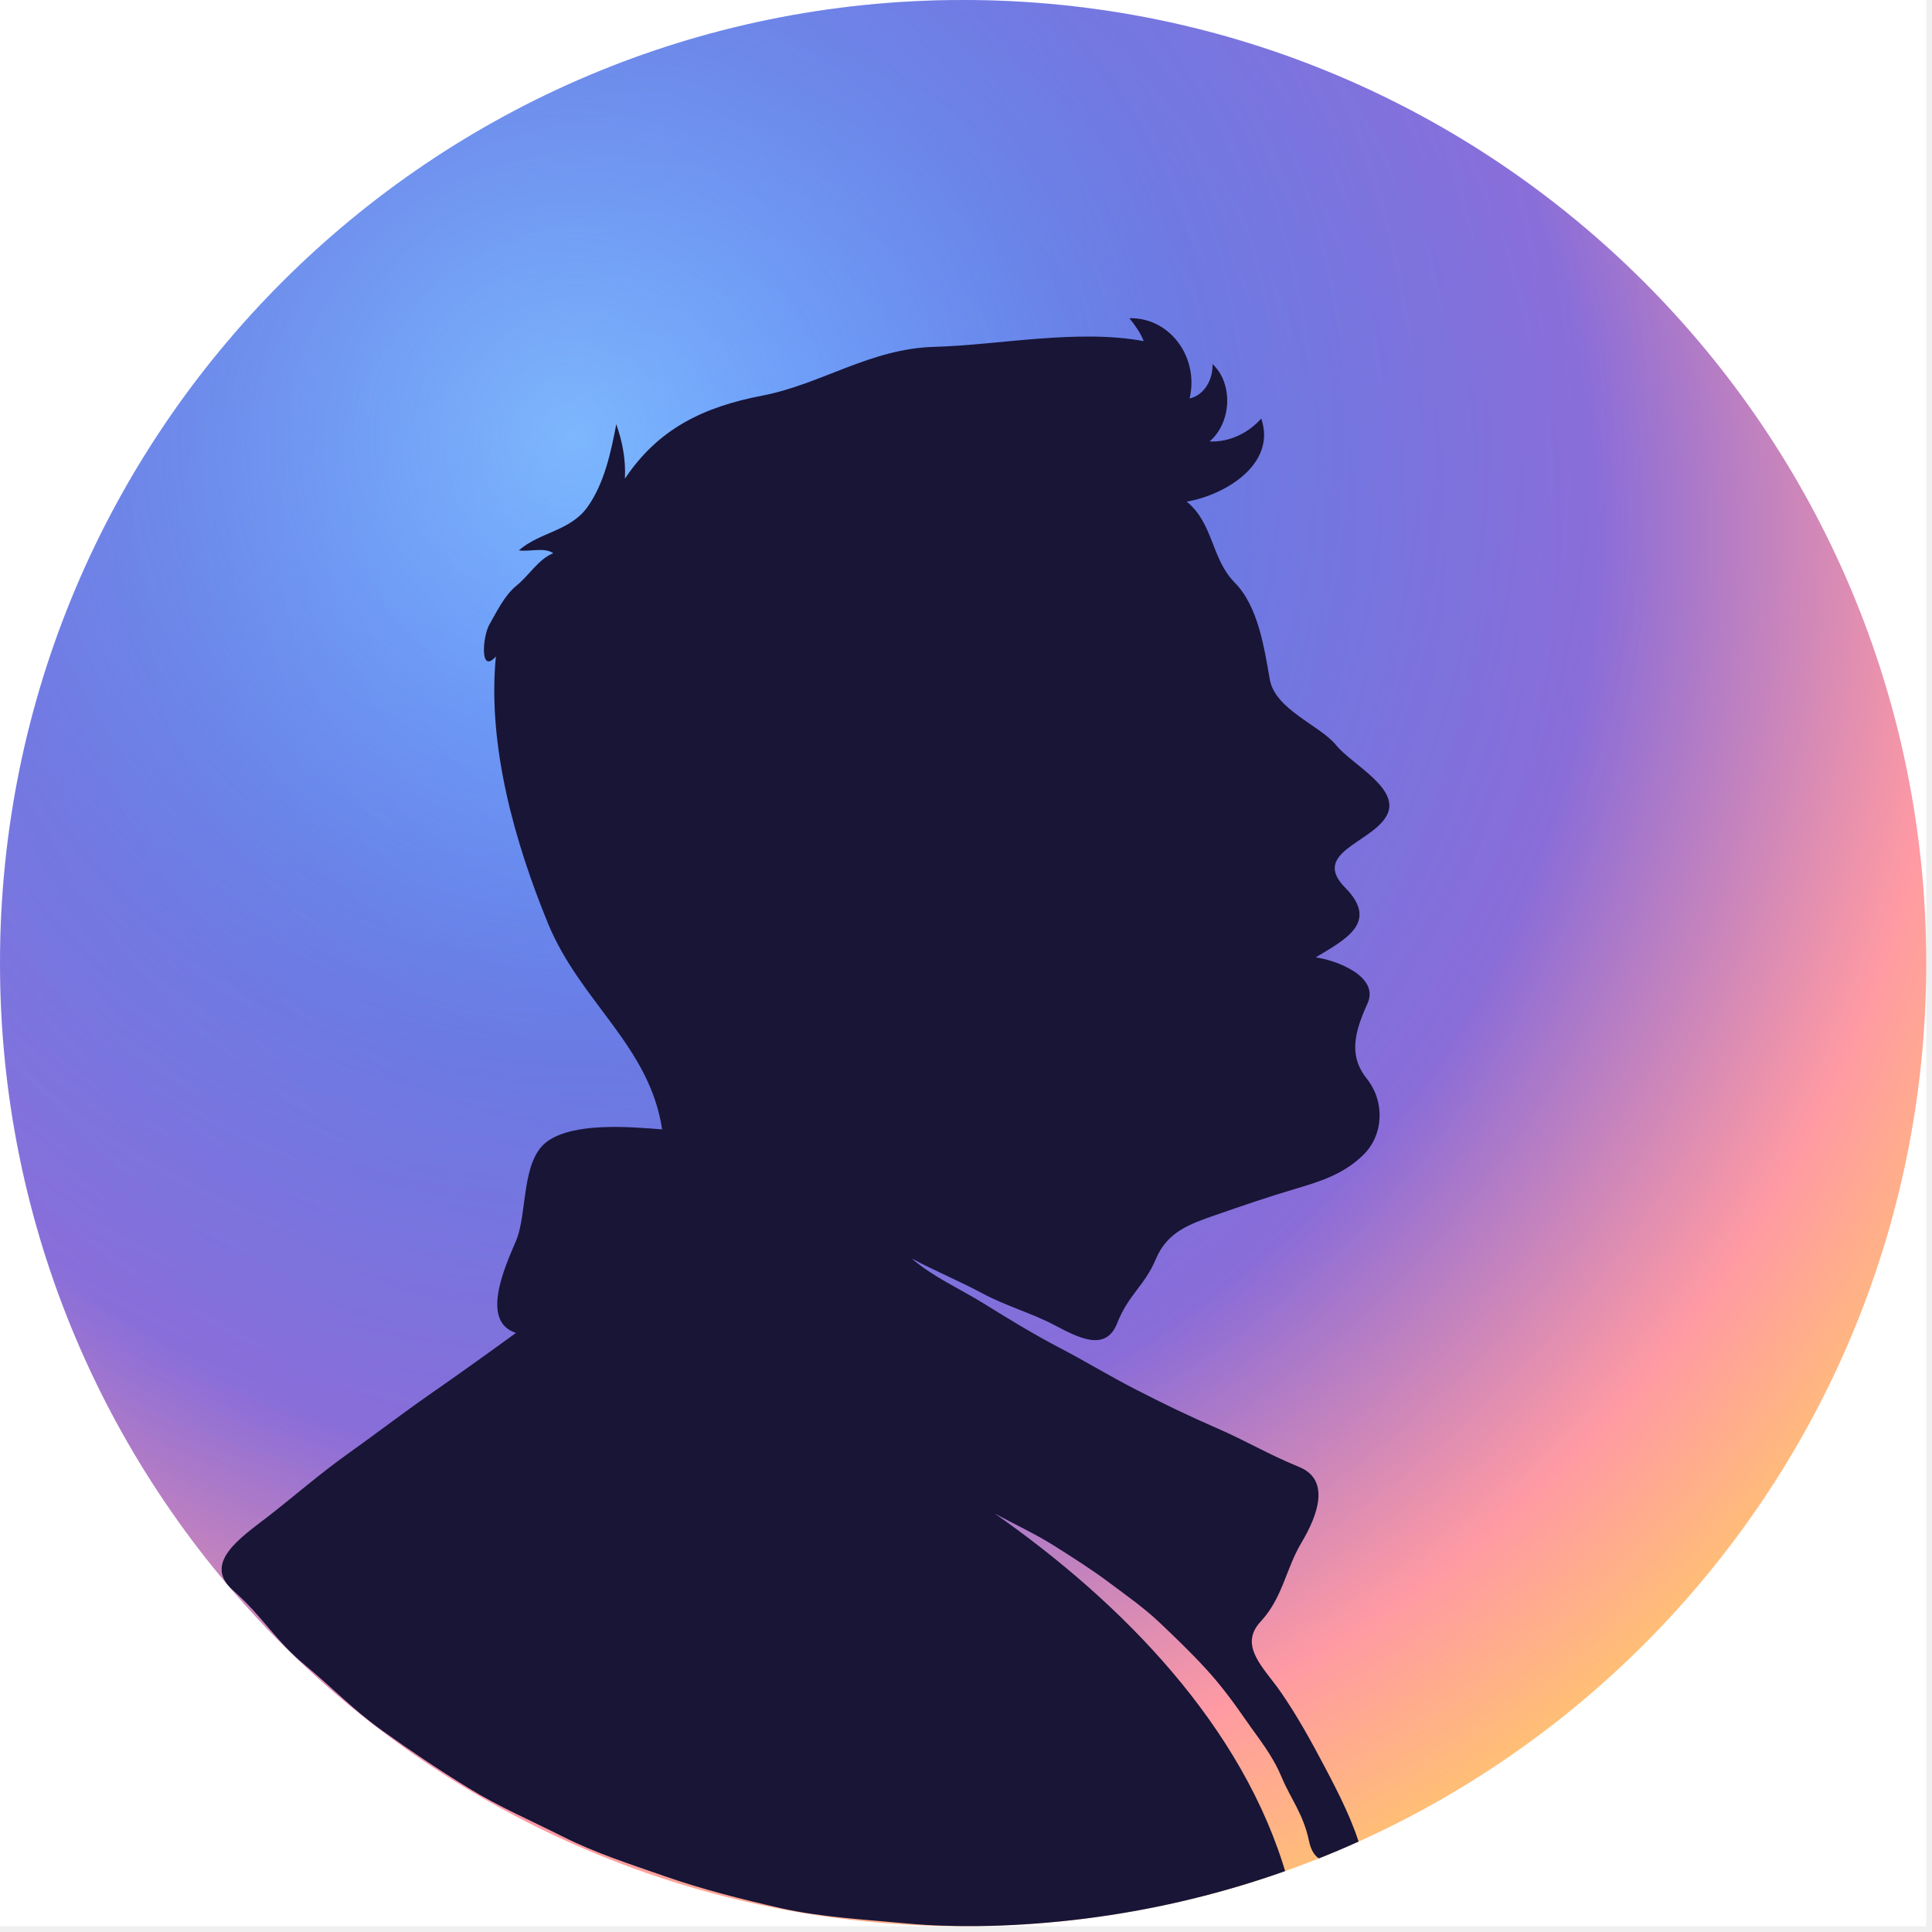
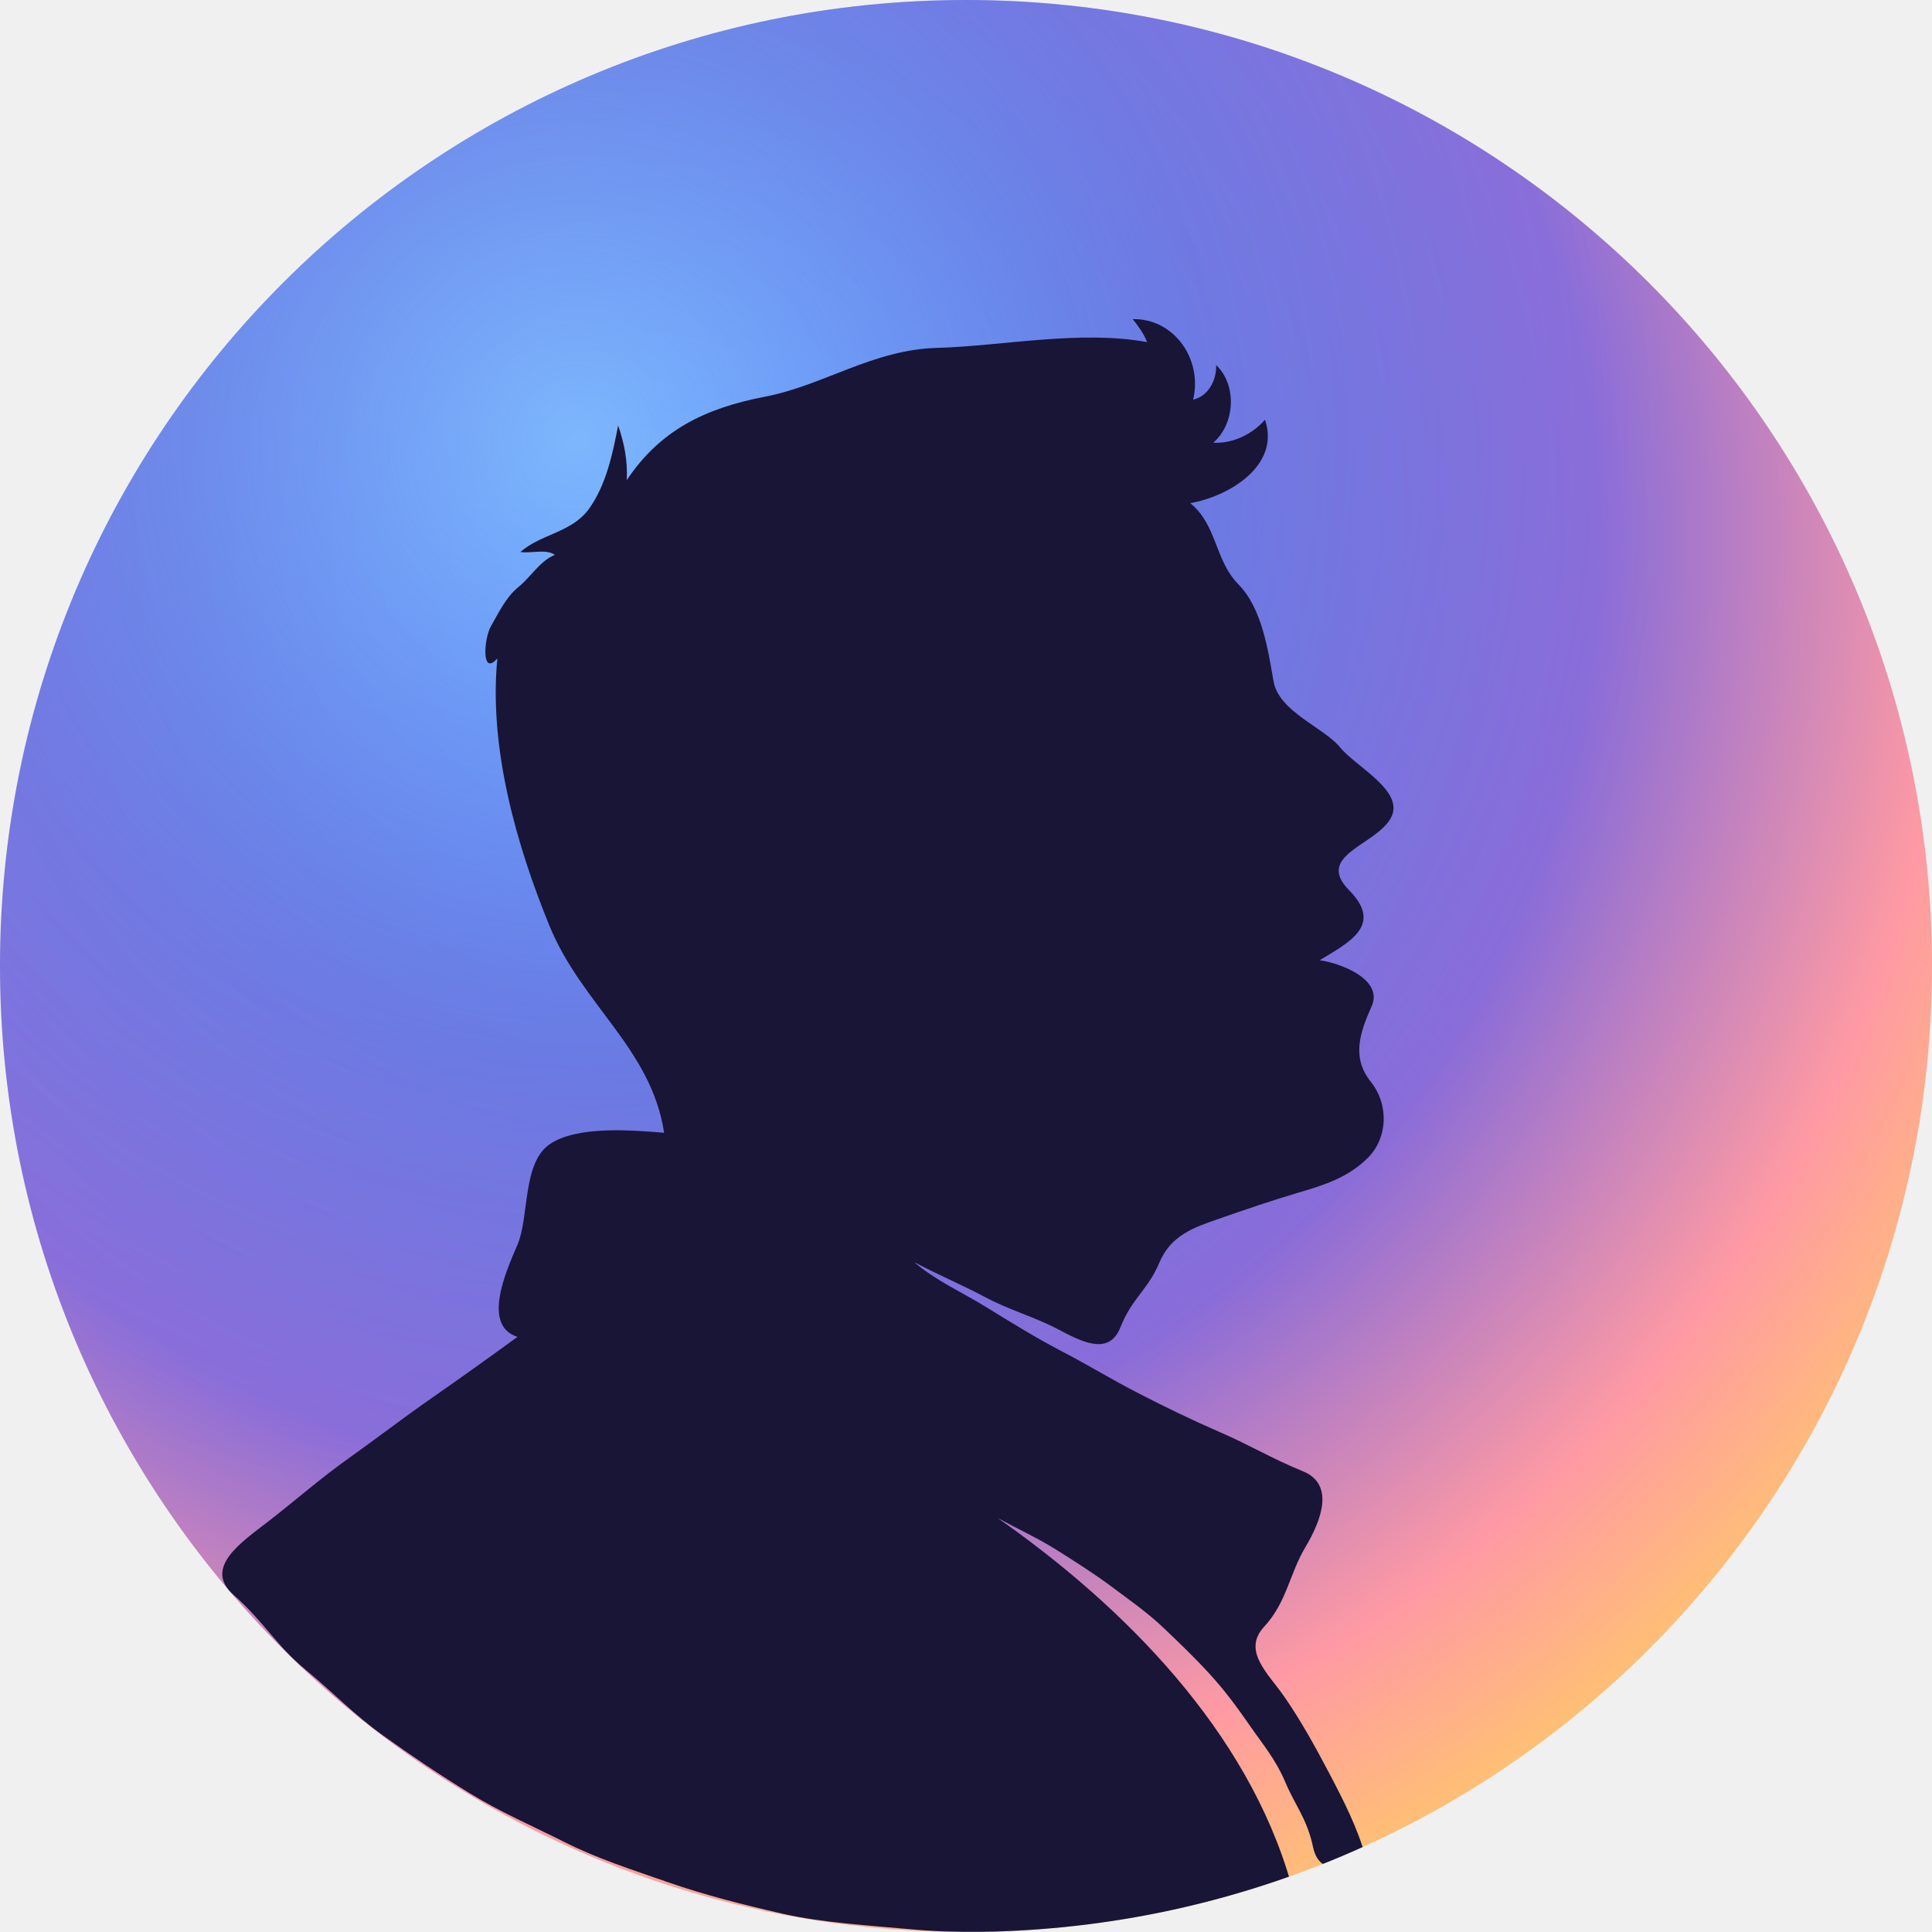
- <svg xmlns="http://www.w3.org/2000/svg" viewBox="0 0 674 674" role="img" aria-label="MikeEstMXM">
+ <svg xmlns="http://www.w3.org/2000/svg" viewBox="0 0 672 672" role="img" aria-label="MikeEstMXM">
  <defs>
    <radialGradient id="bg" cx="34%" cy="28%" r="88%">
      <stop offset="0%" stop-color="#5486ff" />
      <stop offset="28%" stop-color="#6672df" />
      <stop offset="55%" stop-color="#8a6cd8" />
      <stop offset="76%" stop-color="#ff9aa3" />
      <stop offset="90%" stop-color="#ffc86a" />
      <stop offset="100%" stop-color="#ffe587" />
    </radialGradient>
    <radialGradient id="blueGlow" cx="30%" cy="23%" r="56%">
      <stop offset="0%" stop-color="#92d5ff" stop-opacity="0.64" />
      <stop offset="58%" stop-color="#6fa8ff" stop-opacity="0.16" />
      <stop offset="100%" stop-color="#6fa8ff" stop-opacity="0" />
    </radialGradient>
    <linearGradient id="sil" x1="18%" y1="10%" x2="82%" y2="90%">
      <stop offset="0%" stop-color="#101645" />
      <stop offset="48%" stop-color="#141852" />
      <stop offset="100%" stop-color="#26195f" />
    </linearGradient>
    <clipPath id="c">
      <circle cx="336" cy="336" r="336" />
    </clipPath>
  </defs>
-   <rect width="672" height="672" fill="#fff" />
  <g clip-path="url(#c)">
    <circle cx="336" cy="336" r="336" fill="url(#bg)" />
    <circle cx="336" cy="336" r="336" fill="url(#blueGlow)" />
    <path fill="#181537" fill-opacity="1.00" d=" M 415.00 139.00  C 418.37 124.98 408.39 110.73 394.00 111.00 C 395.97 113.49 397.83 116.02 399.00 119.00 C 375.70 114.71 348.46 120.39 326.00 121.00 C 303.54 121.61 286.59 134.04 266.00 138.00 C 245.41 141.97 229.69 149.51 218.00 167.00 C 218.36 160.33 217.12 154.02 215.00 148.00 C 213.16 157.54 210.90 168.56 204.92 176.92 C 198.93 185.28 188.28 185.63 181.00 192.00 C 184.84 192.57 189.91 190.81 193.00 193.00 C 187.84 195.05 184.52 200.82 180.25 204.25 C 175.97 207.68 173.21 213.59 170.78 217.78 C 168.34 221.97 167.30 235.50 173.00 229.00 C 169.93 260.27 179.79 294.31 191.08 321.92 C 202.36 349.53 226.52 364.67 231.00 394.00 C 219.88 393.12 200.52 391.45 191.08 398.08 C 181.64 404.71 184.13 423.35 179.98 432.98 C 175.82 442.60 167.69 461.06 180.00 465.00 C 170.44 471.97 160.05 479.40 150.23 486.23 C 140.41 493.06 130.91 500.37 121.25 507.25 C 111.58 514.12 102.56 522.04 93.25 529.25 C 83.93 536.45 70.61 545.33 81.25 554.75 C 91.88 564.18 96.07 572.35 106.25 580.75 C 116.43 589.16 122.99 596.32 133.30 603.70 C 143.62 611.07 152.46 617.01 163.31 623.70 C 174.15 630.38 184.75 634.88 196.31 640.70 C 207.86 646.51 219.59 650.24 232.32 654.68 C 245.06 659.12 258.54 662.53 272.33 665.67 C 286.12 668.81 302.11 669.69 316.93 671.07 C 331.75 672.46 350.05 672.01 365.00 671.00 C 379.95 669.99 395.21 668.33 409.33 665.33 C 423.45 662.33 435.43 659.16 449.00 655.00 C 433.92 602.14 391.09 558.83 347.00 528.00 C 353.80 531.70 361.26 535.14 367.75 539.25 C 374.24 543.35 380.81 547.50 386.92 552.08 C 393.02 556.66 399.19 560.94 404.75 566.25 C 410.32 571.56 415.50 576.51 420.75 582.25 C 426.00 587.99 430.22 593.70 434.75 600.25 C 439.28 606.79 443.75 612.03 447.08 619.92 C 450.41 627.82 454.67 632.76 456.68 642.32 C 458.68 651.88 466.40 650.49 475.00 646.00 C 472.35 636.04 467.09 625.79 462.30 616.70 C 457.51 607.60 452.51 598.52 446.77 590.23 C 441.03 581.94 431.92 574.19 439.75 565.75 C 447.58 557.30 448.51 547.38 454.08 538.08 C 459.64 528.77 464.29 516.30 453.23 511.77 C 442.17 507.24 434.84 502.71 424.69 498.31 C 414.55 493.90 405.69 489.60 396.25 484.75 C 386.80 479.91 378.91 475.03 369.75 470.25 C 360.59 465.48 351.87 460.12 343.23 454.77 C 334.59 449.42 325.56 445.52 318.00 439.00 C 325.95 443.29 334.72 446.91 342.77 451.23 C 350.82 455.55 359.73 458.02 367.77 462.23 C 375.81 466.43 385.65 471.92 389.70 461.70 C 393.74 451.47 399.23 448.73 403.23 439.23 C 407.23 429.73 415.00 427.03 423.93 423.93 C 432.85 420.82 442.80 417.42 451.78 414.78 C 460.75 412.13 468.94 409.54 475.75 402.75 C 482.57 395.96 483.32 384.47 476.77 376.23 C 470.22 367.99 472.77 359.64 477.07 350.07 C 481.38 340.51 465.80 334.88 459.00 334.00 C 468.99 327.91 481.35 321.91 469.30 309.70 C 457.26 297.49 478.32 294.09 483.68 284.68 C 489.04 275.26 471.68 266.81 466.08 259.92 C 460.49 253.03 444.86 247.59 442.98 237.02 C 441.10 226.46 439.05 211.66 430.75 203.25 C 422.46 194.83 423.41 182.68 414.00 175.00 C 427.15 172.76 445.45 162.06 440.00 146.00 C 435.64 150.96 429.02 154.32 422.00 154.00 C 429.66 147.37 430.31 133.83 423.00 127.00 C 423.22 132.24 420.21 137.88 415.00 139.00 Z" />
  </g>
</svg>
